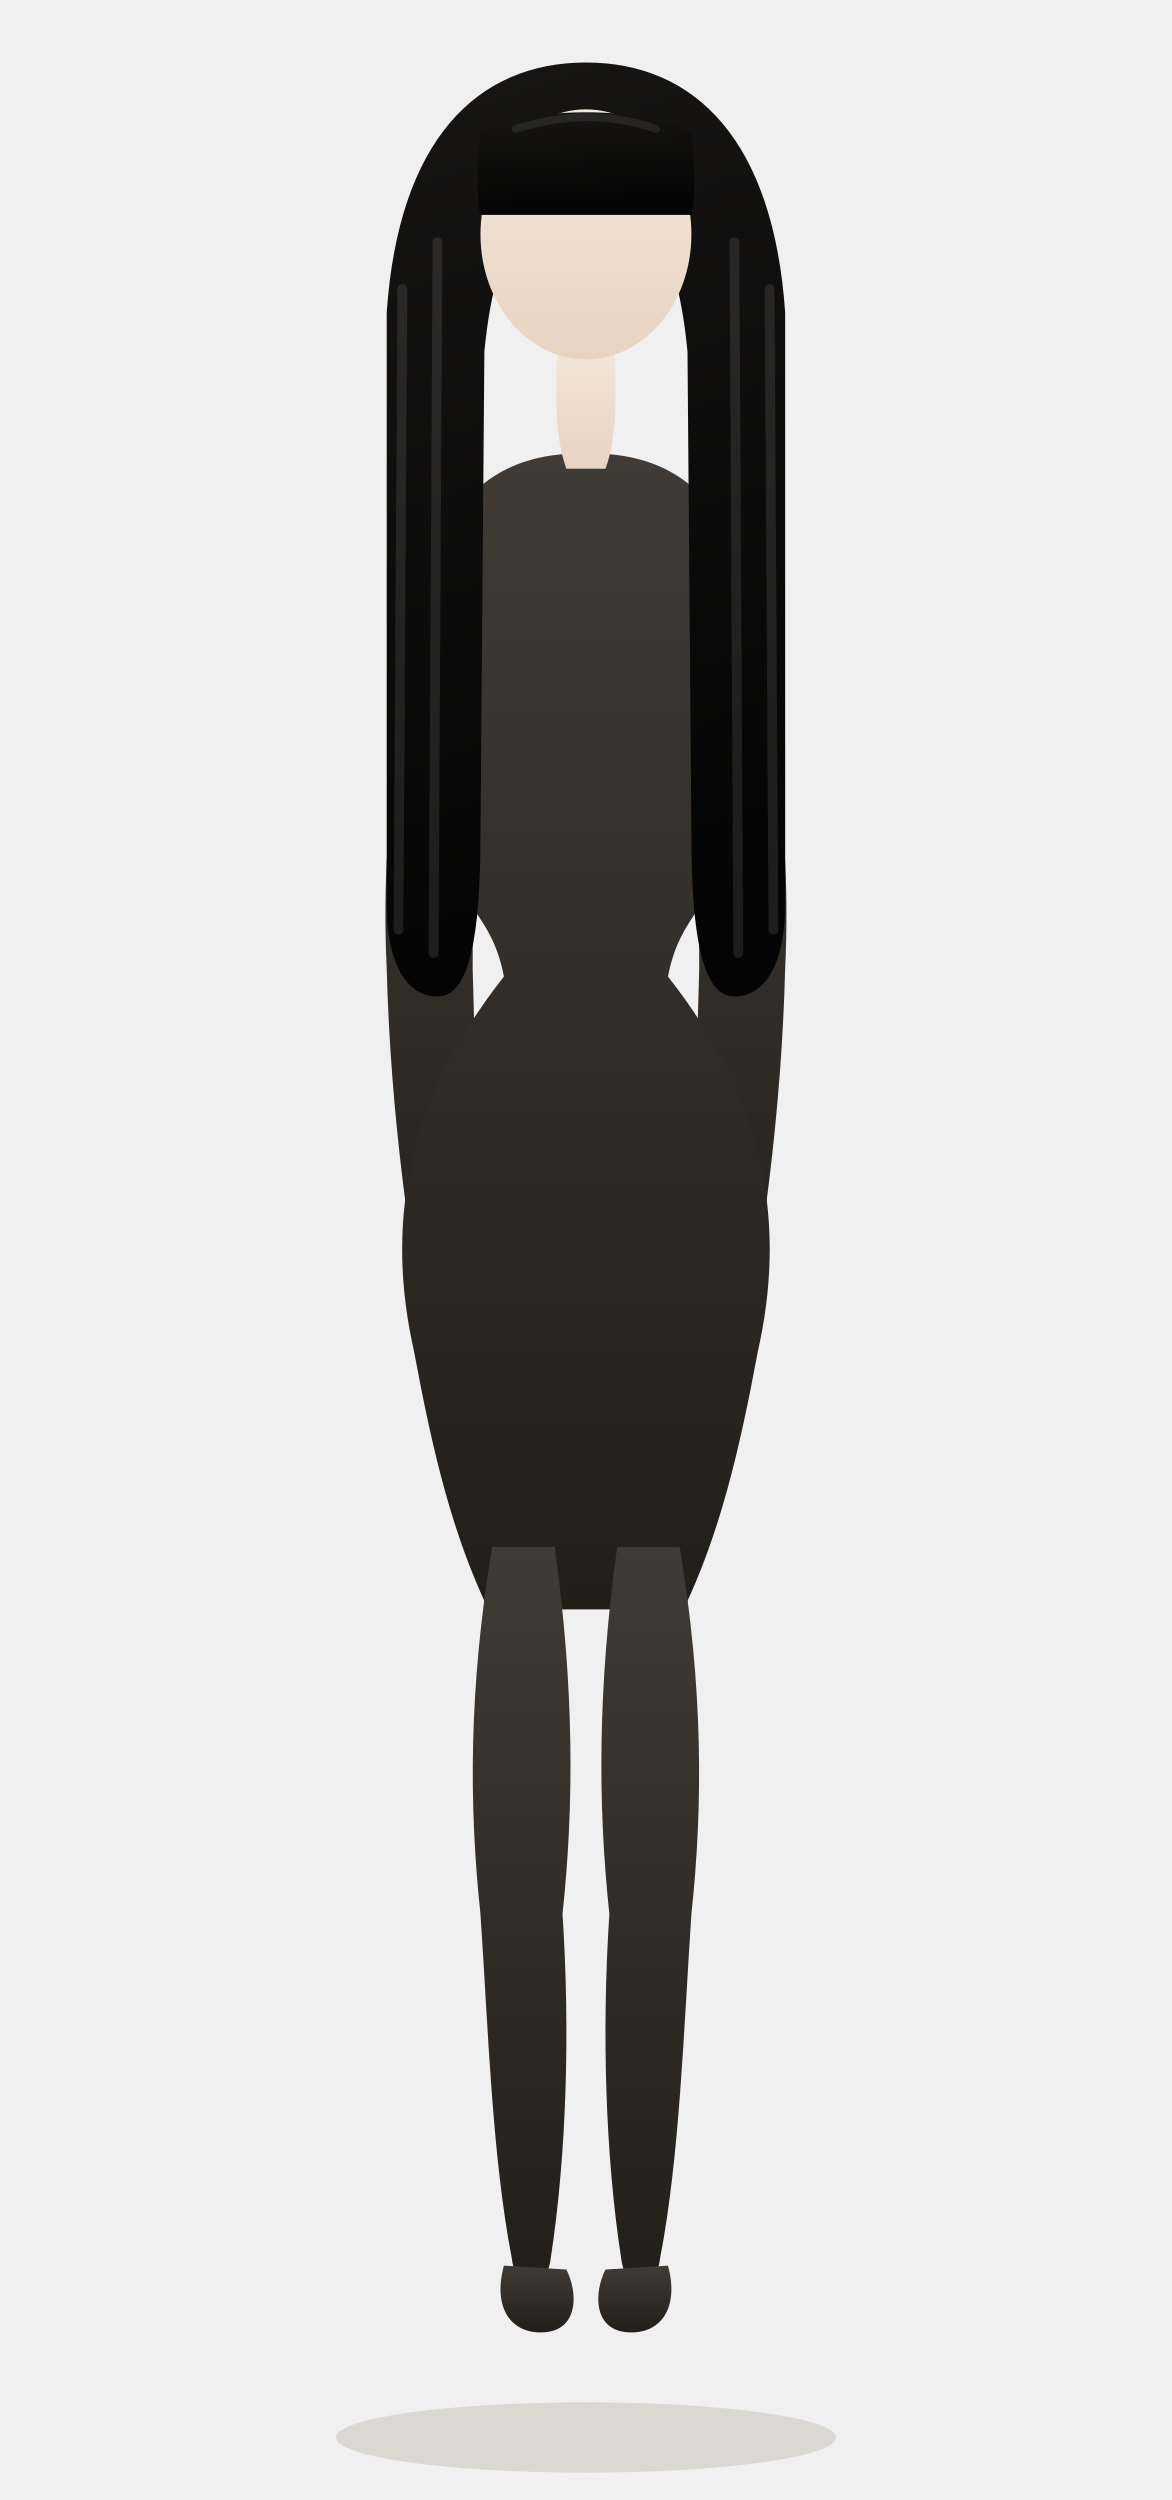
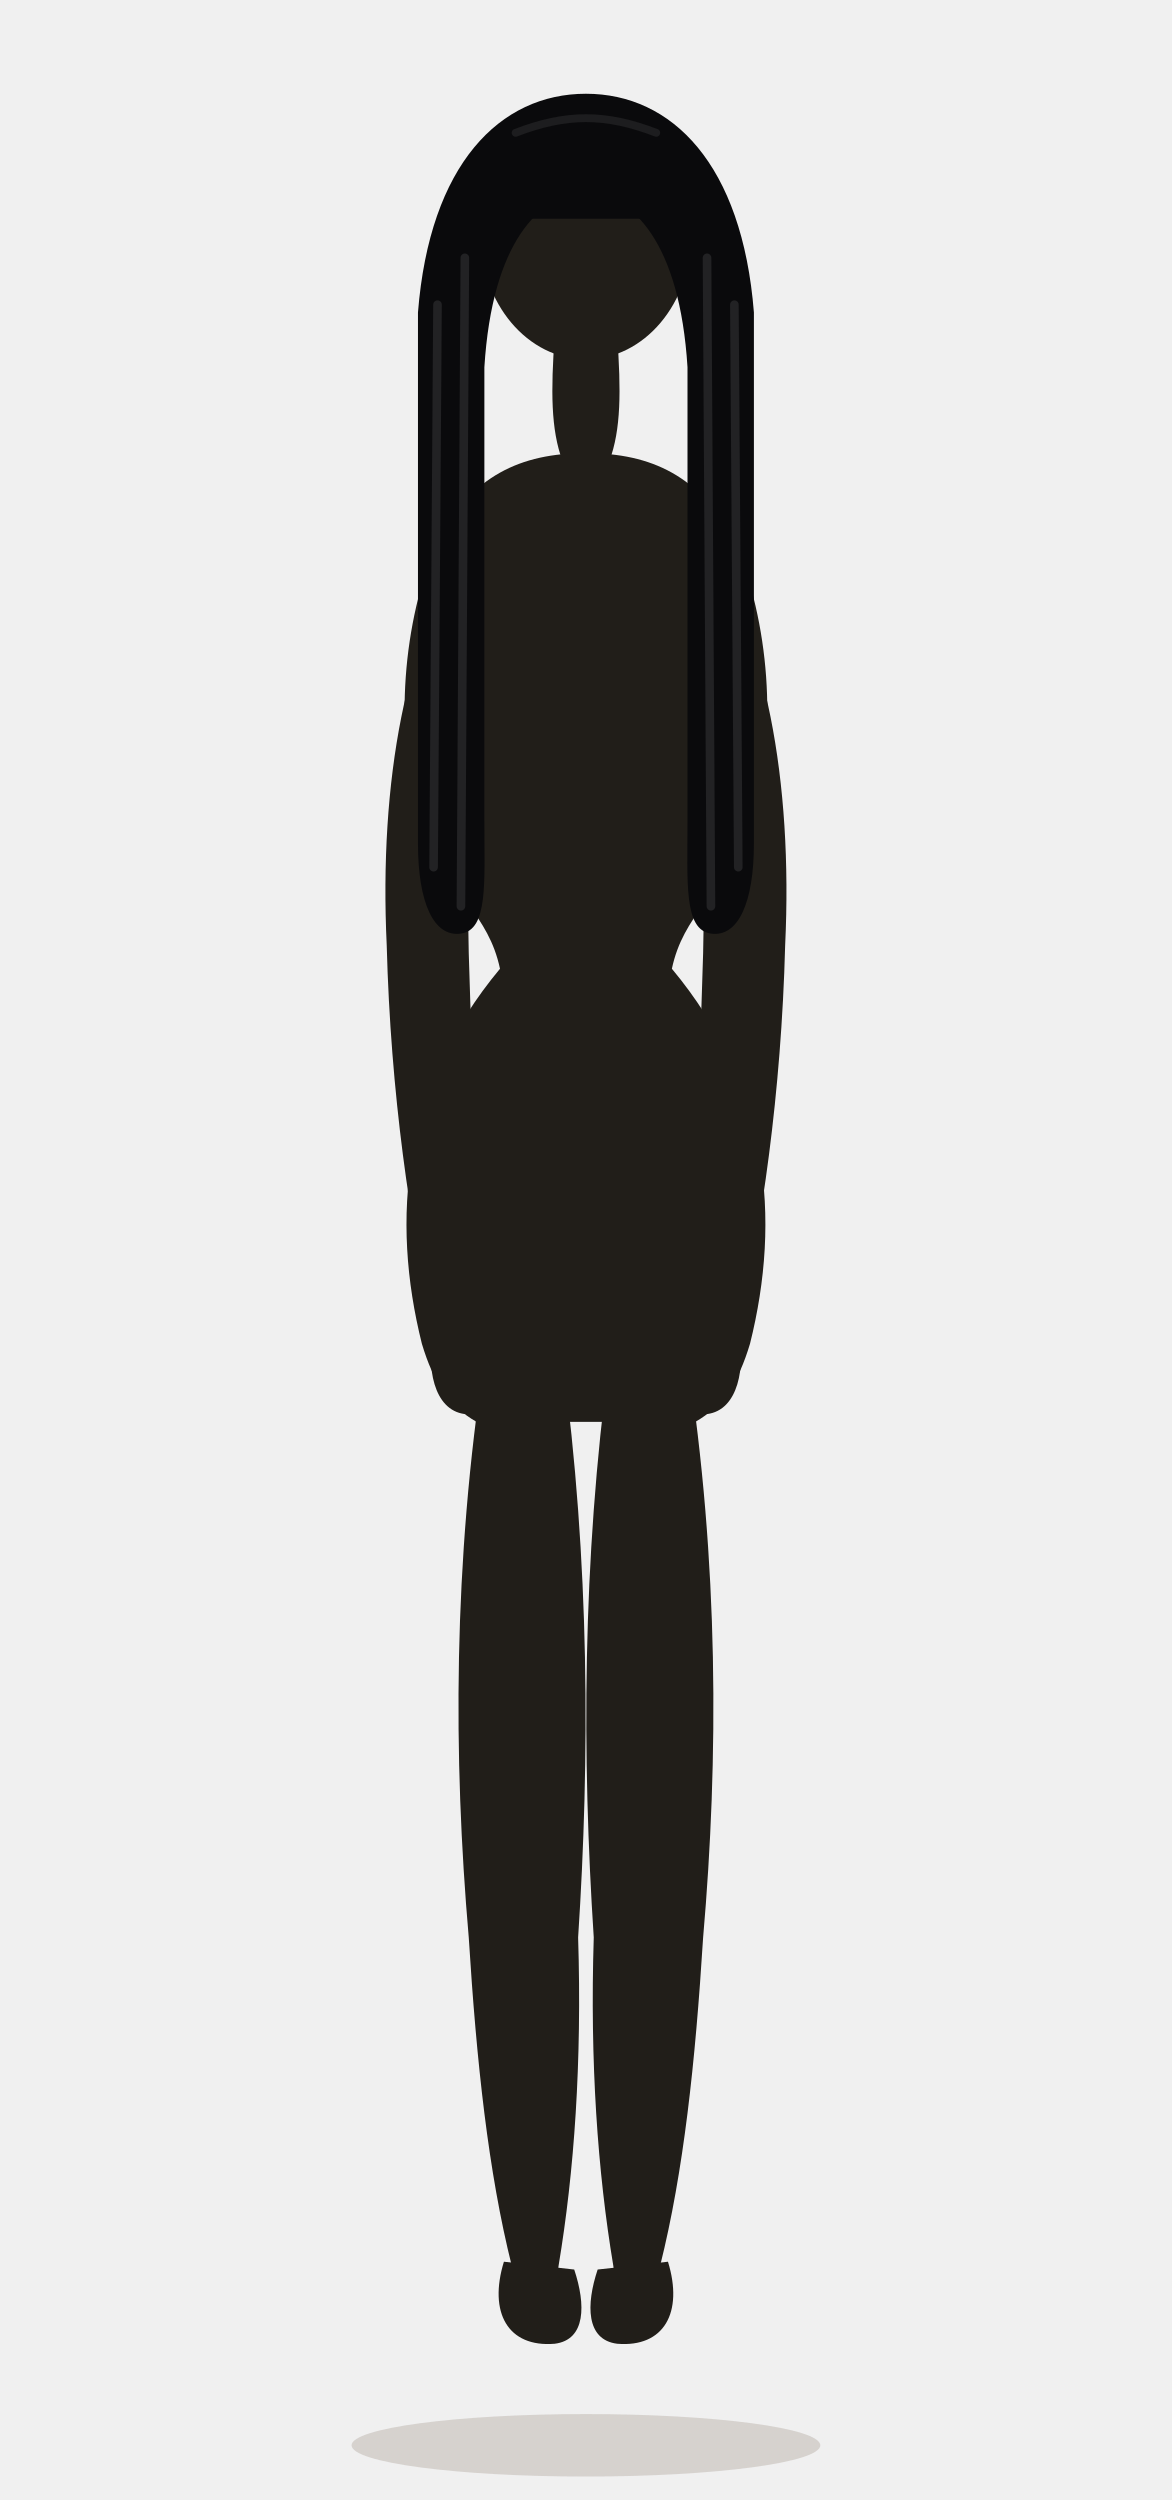
<svg xmlns="http://www.w3.org/2000/svg" viewBox="0 0 300 640" fill="none">
-   <defs>
-     <linearGradient id="bodyDark" x1="0" y1="0" x2="0" y2="1">
-       <stop offset="0" stop-color="#403B35" />
-       <stop offset="1" stop-color="#221E1A" />
-     </linearGradient>
-     <linearGradient id="skinGrad" x1="0" y1="0" x2="0" y2="1">
-       <stop offset="0" stop-color="#F4E9DD" />
-       <stop offset="1" stop-color="#E7D3C0" />
-     </linearGradient>
-     <linearGradient id="hairGrad" x1="0" y1="0" x2="0.15" y2="1">
-       <stop offset="0" stop-color="#171615" />
-       <stop offset="1" stop-color="#040404" />
-     </linearGradient>
-   </defs>
-   <ellipse cx="150" cy="624" rx="64" ry="9" fill="#7A6450" opacity="0.18" />
-   <path d="M121 138 C104 164 97 206 99 248 C100 286 105 320 110 346 C108 356 110 366 117 368 C124 369 127 360 125 350 C123 320 122 286 121 248 C121 200 123 180 131 146 Z" fill="url(#bodyDark)" />
-   <path d="M179 138 C196 164 203 206 201 248 C200 286 195 320 190 346 C192 356 190 366 183 368 C176 369 173 360 175 350 C177 320 178 286 179 248 C179 200 177 180 169 146 Z" fill="url(#bodyDark)" />
-   <path d="M150 116 C134 116 122 121 113 137 C104 160 102 185 108 211 C117 231 126 234 129 250 C103 283 99 315 106 346 C111 373 116 393 125 412 L175 412 C184 393 189 373 194 346 C201 315 197 283 171 250 C174 234 183 231 192 211 C198 185 196 160 187 137 C178 121 166 116 150 116 Z" fill="url(#bodyDark)" />
-   <path d="M126 396 C120 432 120 462 123 490 C125 520 126 552 131 578 C132 587 140 587 141 578 C145 552 146 520 144 490 C147 462 147 432 142 396 Z" fill="url(#bodyDark)" />
-   <path d="M174 396 C180 432 180 462 177 490 C175 520 174 552 169 578 C168 587 160 587 159 578 C155 552 154 520 156 490 C153 462 153 432 158 396 Z" fill="url(#bodyDark)" />
-   <path d="M129 580 C126 591 131 598 140 597 C148 596 148 587 145 581 Z" fill="url(#bodyDark)" />
-   <path d="M171 580 C174 591 169 598 160 597 C152 596 152 587 155 581 Z" fill="url(#bodyDark)" />
-   <path d="M143 84 C142 100 142 112 145 120 L155 120 C158 112 158 100 157 84 Z" fill="url(#skinGrad)" />
-   <path d="M150 16 C122 16 102 36 99 80 L99 232 C99 246 104 256 113 255 C120 254 123 240 123 214 L124 90 C127 58 138 47 150 46 C162 47 173 58 176 90 L177 214 C177 240 180 254 187 255 C196 256 201 246 201 232 L201 80 C198 36 178 16 150 16 Z" fill="url(#hairGrad)" />
-   <ellipse cx="150" cy="60" rx="27" ry="32" fill="url(#skinGrad)" />
-   <path d="M123 34 C134 27 166 27 177 34 C178 44 178 51 177 55 L173 55 L127 55 L123 55 C122 51 122 44 123 34 Z" fill="url(#hairGrad)" />
-   <g stroke="#FFFFFF" stroke-opacity="0.10" stroke-width="2.5" fill="none" stroke-linecap="round">
-     <path d="M103 74 L102 238" />
-     <path d="M112 62 L111 244" />
-     <path d="M197 74 L198 238" />
-     <path d="M188 62 L189 244" />
+   <ellipse cx="150" cy="626" rx="60" ry="8" fill="#6E5A47" opacity="0.20" />
+   <path d="M124 348 C116 400 116 450 120 496 C122 528 125 556 131 580 C132 590 142 590 143 580 C147 556 149 528 148 496 C151 450 151 400 144 348 Z" fill="#211E19" />
+   <path d="M176 348 C184 400 184 450 180 496 C178 528 175 556 169 580 C168 590 158 590 157 580 C153 556 151 528 152 496 C149 450 149 400 156 348 Z" fill="#211E19" />
+   <path d="M129 579 C125 592 130 601 142 600 C150 599 150 590 147 581 Z" fill="#211E19" />
+   <path d="M171 579 C175 592 170 601 158 600 C150 599 150 590 153 581 Z" fill="#211E19" />
+   <path d="M150 116 C133 116 121 122 112 138 C103 160 101 186 107 210 C116 230 125 234 128 248 C103 278 100 312 108 344 C111 354 115 360 122 364 L178 364 C185 360 189 354 192 344 C200 312 197 278 172 248 C175 234 184 230 193 210 C199 186 197 160 188 138 C179 122 167 116 150 116 Z" fill="#211E19" />
+   <path d="M120 140 C104 162 97 200 99 242 C100 280 105 314 111 340 C109 350 111 361 119 362 C126 361 128 350 125 340 C123 312 121 280 120 244 C119 200 122 174 130 150 Z" fill="#211E19" />
+   <path d="M180 140 C196 162 203 200 201 242 C200 280 195 314 189 340 C191 350 189 361 181 362 C174 361 172 350 175 340 C177 312 179 280 180 244 C181 200 178 174 170 150 Z" fill="#211E19" />
+   <path d="M142 86 C141 100 141 110 144 118 L156 118 C159 110 159 100 158 86 Z" fill="#211E19" />
+   <ellipse cx="150" cy="60" rx="27" ry="32" fill="#211E19" />
+   <path d="M150 24 C128 24 110 42 107 80 L107 216 C107 231 111 240 118 239 C125 238 124 226 124 210 L124 94 C126 62 138 50 150 49 C162 50 174 62 176 94 L176 210 C176 226 175 238 182 239 C189 240 193 231 193 216 L193 80 C190 42 172 24 150 24 Z" fill="#0A0A0C" />
+   <path d="M125 35 C136 28 164 28 175 35 C176 45 176 52 175 56 L171 56 L129 56 L125 56 C124 52 124 45 125 35 Z" fill="#0A0A0C" />
+   <g stroke="#FFFFFF" stroke-opacity="0.10" stroke-width="2.2" fill="none" stroke-linecap="round">
+     <path d="M112 78 L111 222" />
+     <path d="M119 66 L118 232" />
+     <path d="M188 78 L189 222" />
+     <path d="M181 66 L182 232" />
  </g>
-   <path d="M132 33 C145 29 156 29 168 33" stroke="#FFFFFF" stroke-opacity="0.08" stroke-width="2" fill="none" stroke-linecap="round" />
+   <path d="M132 34 C145 29 155 29 168 34" stroke="#FFFFFF" stroke-opacity="0.08" stroke-width="2" fill="none" stroke-linecap="round" />
</svg>
